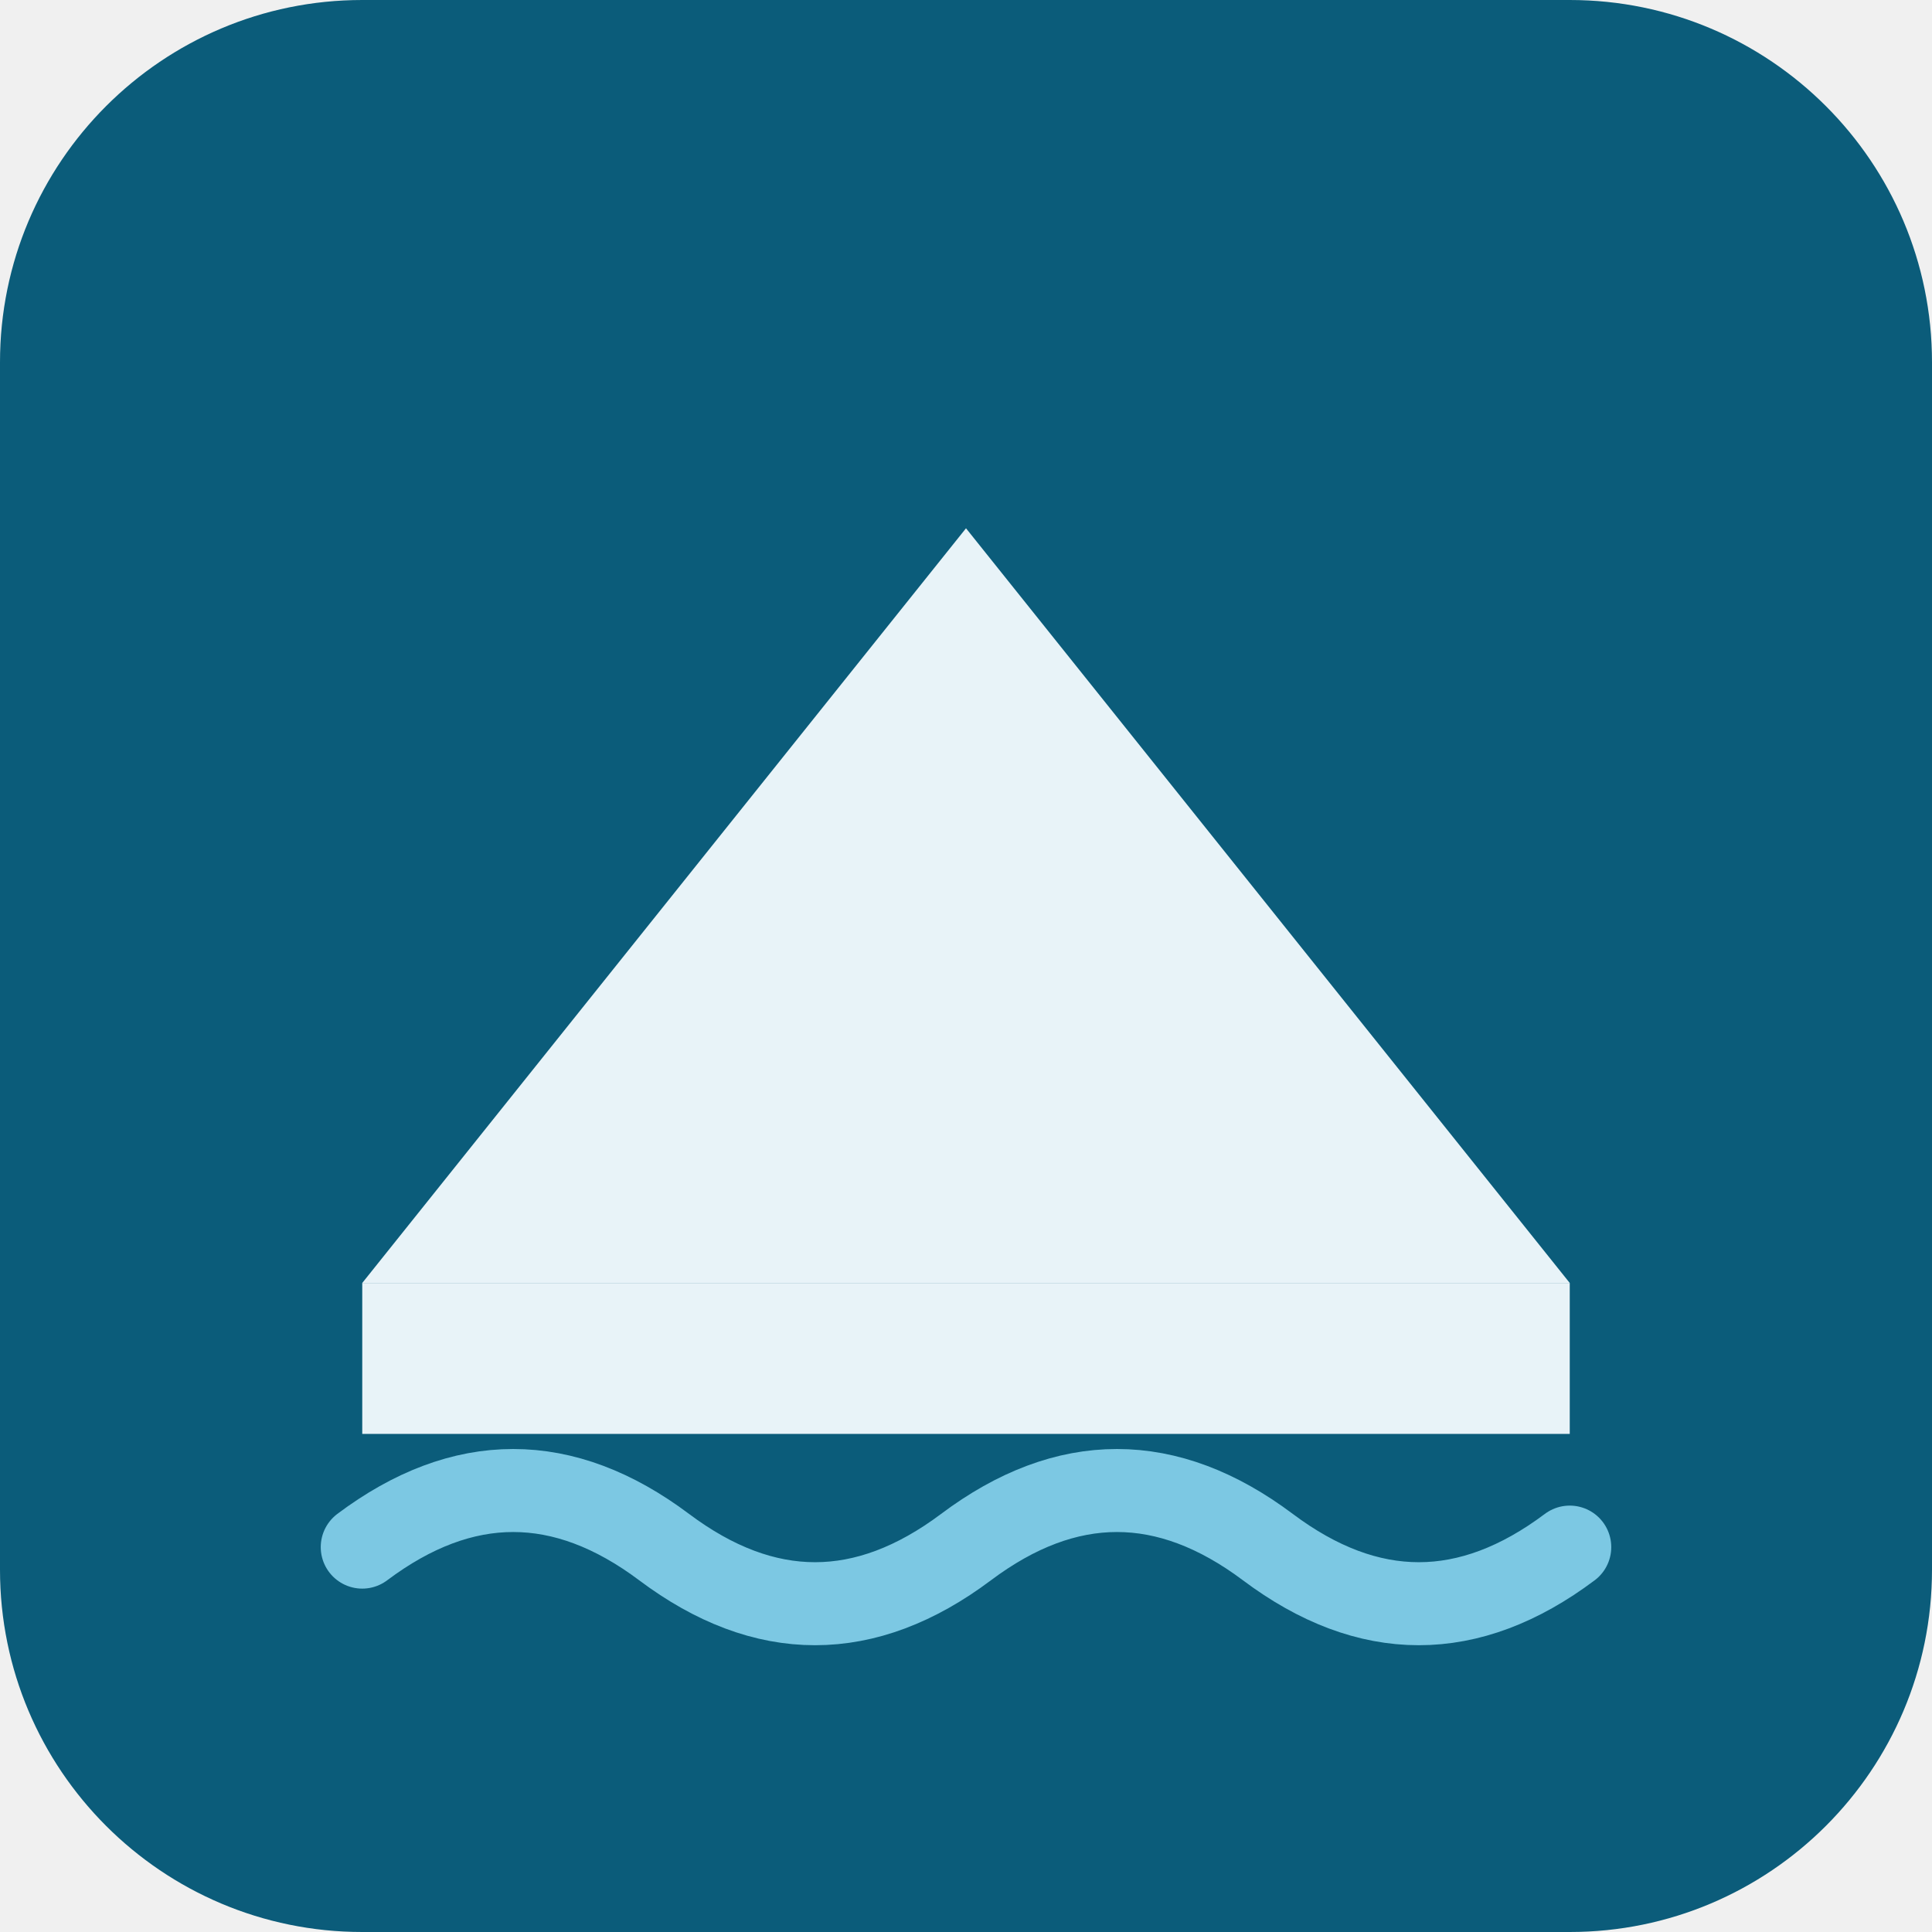
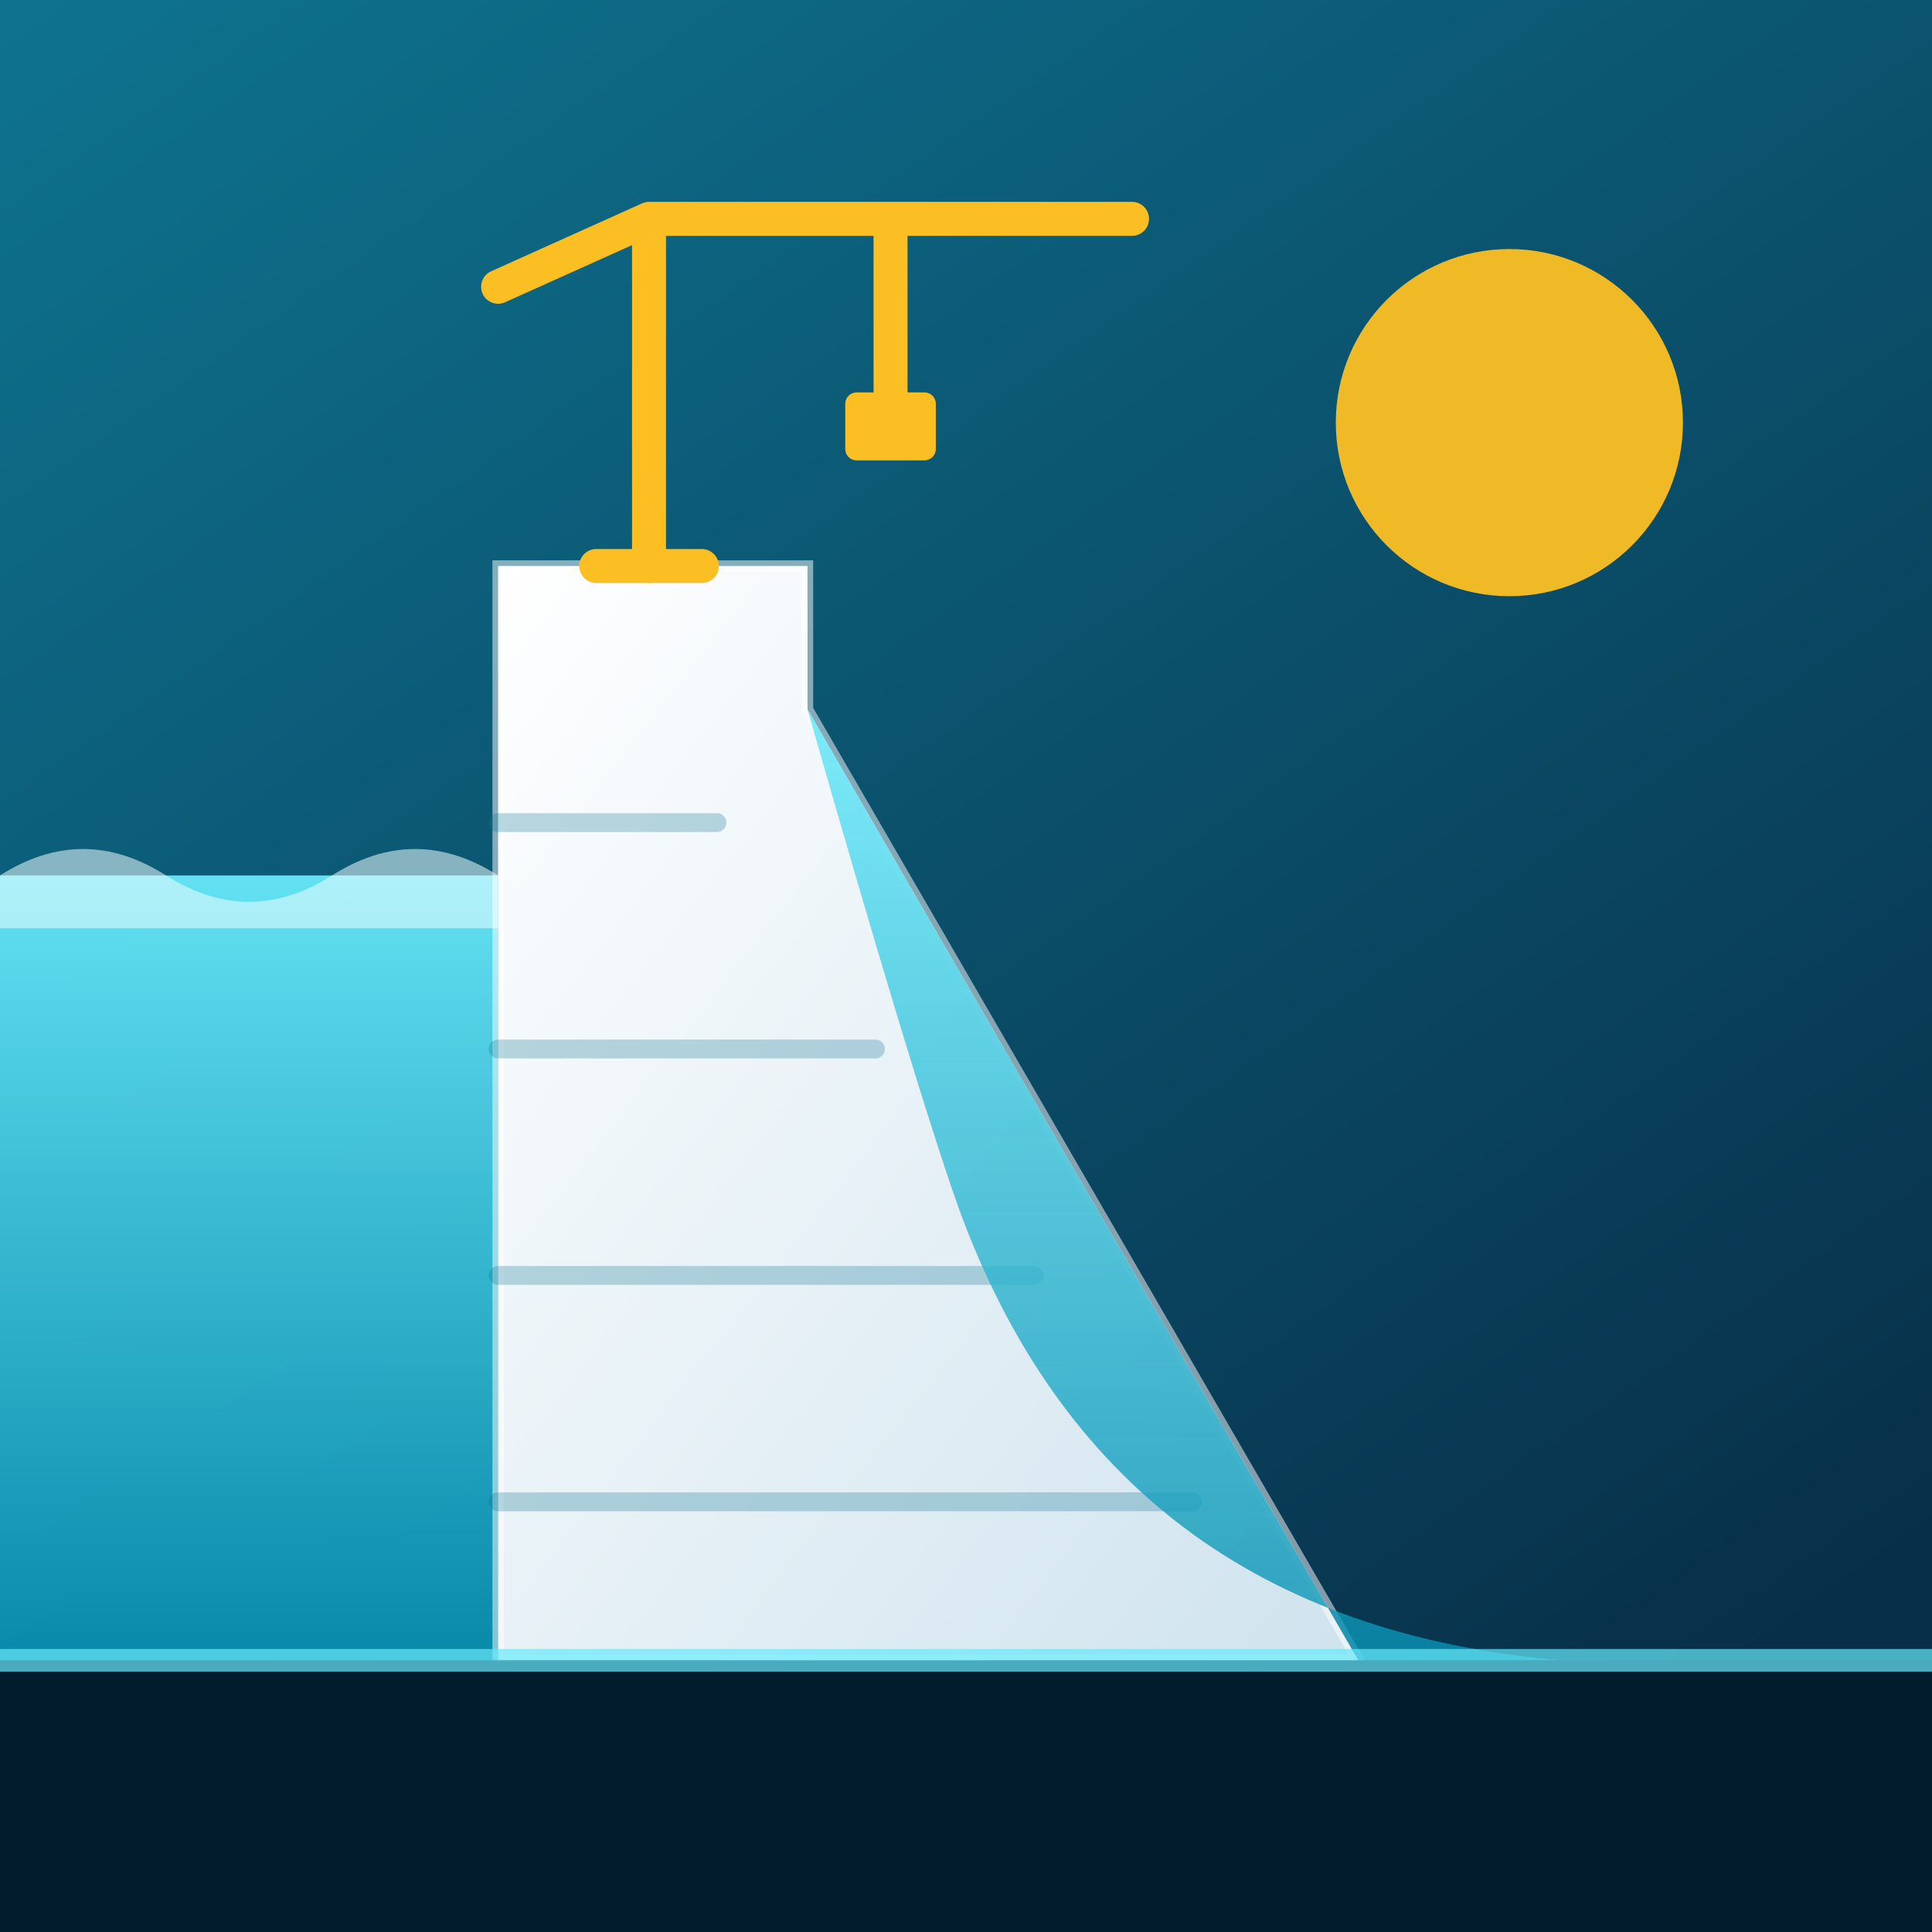
<svg xmlns="http://www.w3.org/2000/svg" viewBox="0 0 512 512">
-   <rect width="512" height="512" rx="96" fill="#0b5c7a" />
-   <path d="M96 340 L256 140 L416 340 Z" fill="#e8f3f8" />
-   <rect x="96" y="340" width="320" height="40" fill="#e8f3f8" />
-   <path d="M96 410 q40 -30 80 0 t80 0 t80 0 t80 0" fill="none" stroke="#7cc8e3" stroke-width="22" stroke-linecap="round" />
+   <defs>
+     <linearGradient id="bg" x1="0" y1="0" x2="0.7" y2="1">
+       <stop offset="0" stop-color="#0e7490" />
+       <stop offset="1" stop-color="#082f49" />
+     </linearGradient>
+     <linearGradient id="dam" x1="0" y1="0" x2="1" y2="1">
+       <stop offset="0" stop-color="#ffffff" />
+       <stop offset="1" stop-color="#cfe3ee" />
+     </linearGradient>
+     <linearGradient id="wt" x1="0" y1="0" x2="0" y2="1">
+       <stop offset="0" stop-color="#67e8f9" stop-opacity=".95" />
+       <stop offset="1" stop-color="#0891b2" stop-opacity=".9" />
+     </linearGradient>
+     <clipPath id="c">
+       <rect width="512" height="512" />
+     </clipPath>
+   </defs>
+   <g clip-path="url(#c)">
+     <rect width="512" height="512" fill="url(#bg)" />
+     <circle cx="400" cy="112" r="46" fill="#fbbf24" opacity=".95" />
+     <path d="M0 232 L132 232 L132 440 L0 440 Z" fill="url(#wt)" />
+     <path d="M0 232 q22 -14 44 0 t44 0 t44 0 v14 h-132 z" fill="#ecfeff" opacity=".55" />
+     <path d="M132 150 L214 150 L214 188 L360 440 L132 440 Z" fill="url(#dam)" />
+     <path d="M132 150 H214 V188 L360 440 H132 Z" fill="none" stroke="#fff" stroke-opacity=".5" stroke-width="3" />
+     <path d="M132 218 H190 M132 278 H232 M132 338 H274 M132 398 H316" stroke="#0e7490" stroke-opacity=".28" stroke-width="5" stroke-linecap="round" />
+     <path d="M214 188 L360 440 H414 q-120 -10 -160 -120 q-12 -34 -40 -132 Z" fill="url(#wt)" opacity=".9" />
+     <rect x="0" y="440" width="512" height="72" fill="#021c2e" />
+     <path d="M0 440 H512" stroke="#67e8f9" stroke-width="6" opacity=".7" />
+     <g stroke="#fbbf24" stroke-width="9" stroke-linecap="round" stroke-linejoin="round" fill="none">
+       <path d="M172 150 V58 M172 58 H300 M172 58 L132 76 M236 58 V104" />
+       <path d="M158 150 H186" />
+     </g>
+     <rect x="224" y="104" width="24" height="18" rx="3" fill="#fbbf24" />
+   </g>
</svg>
